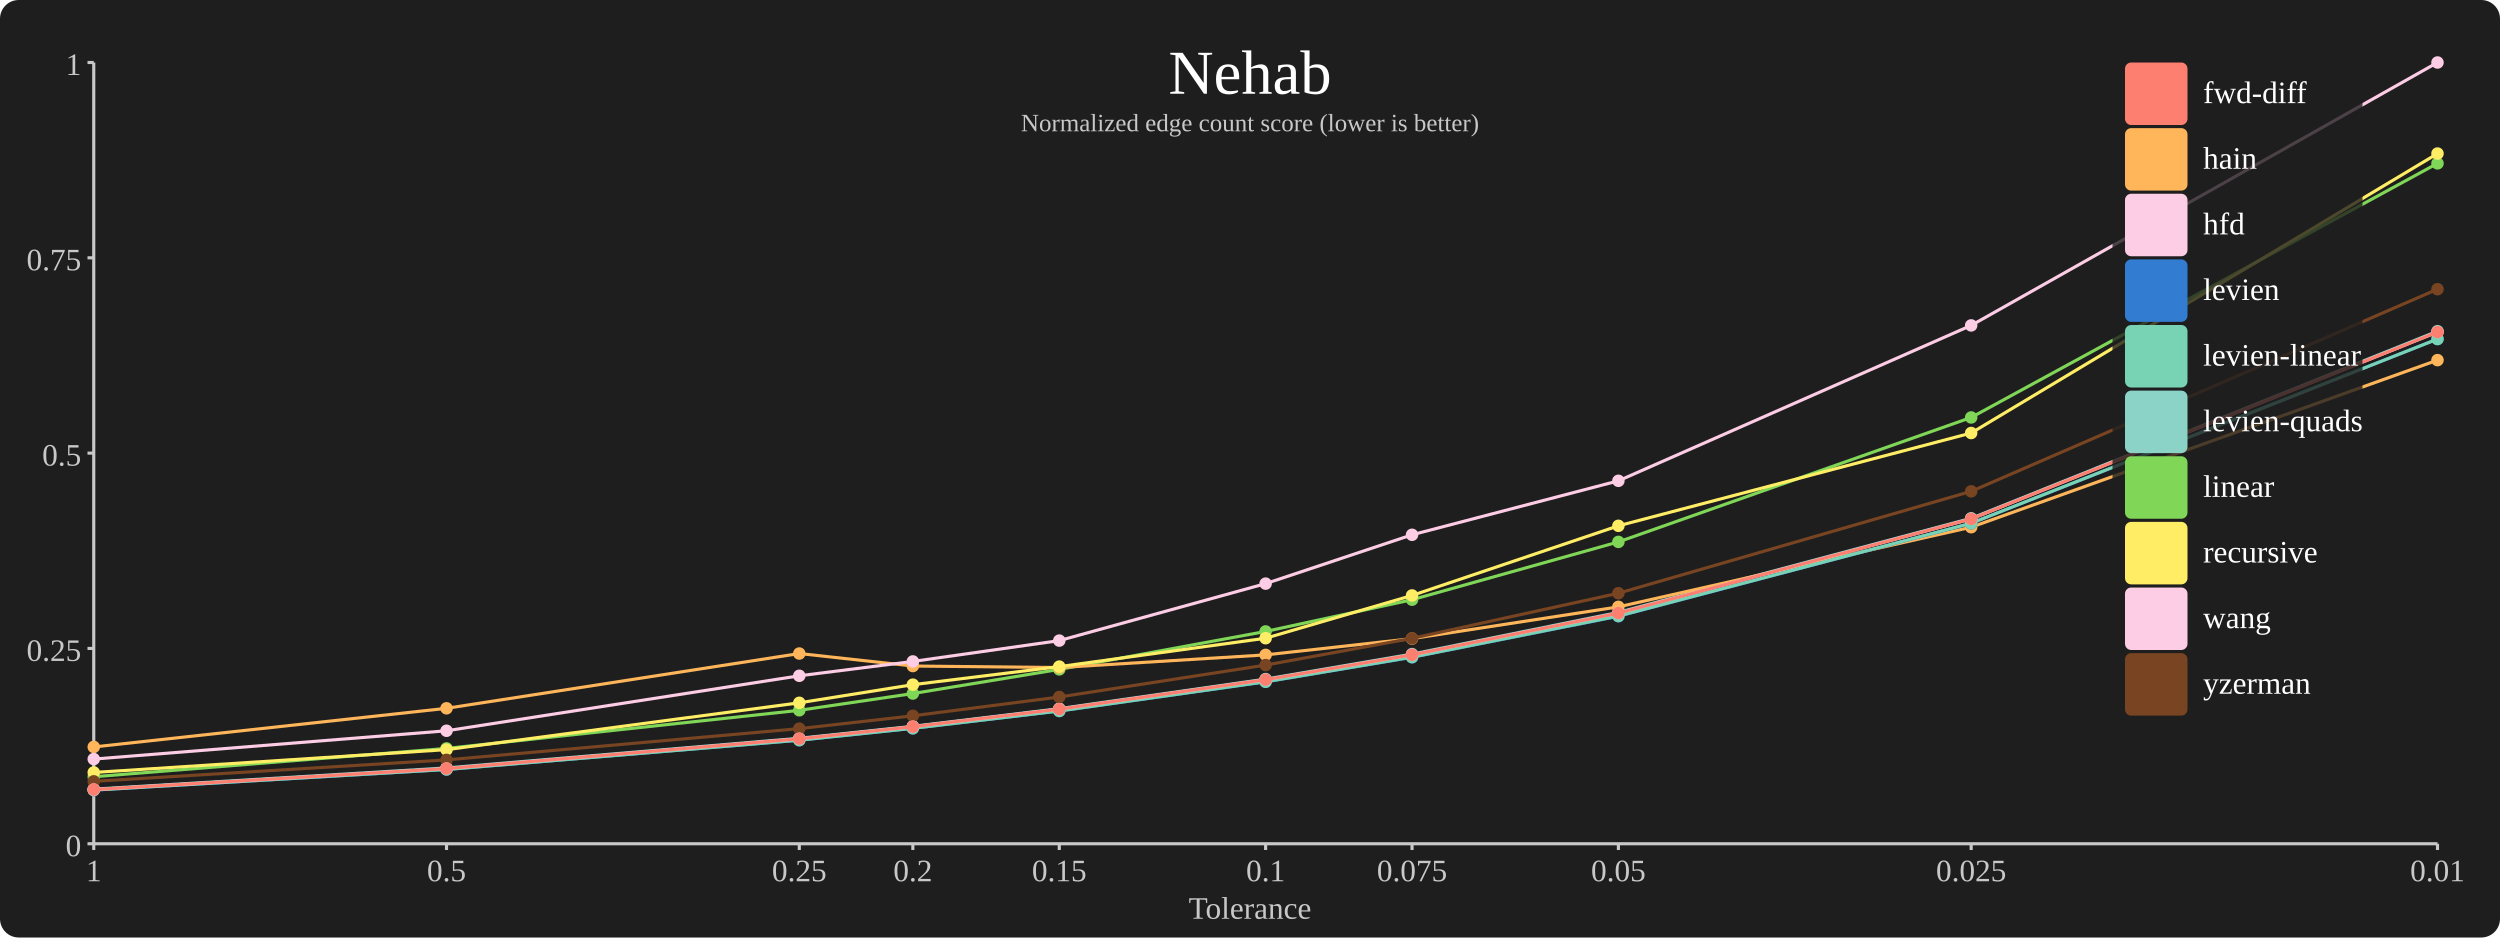
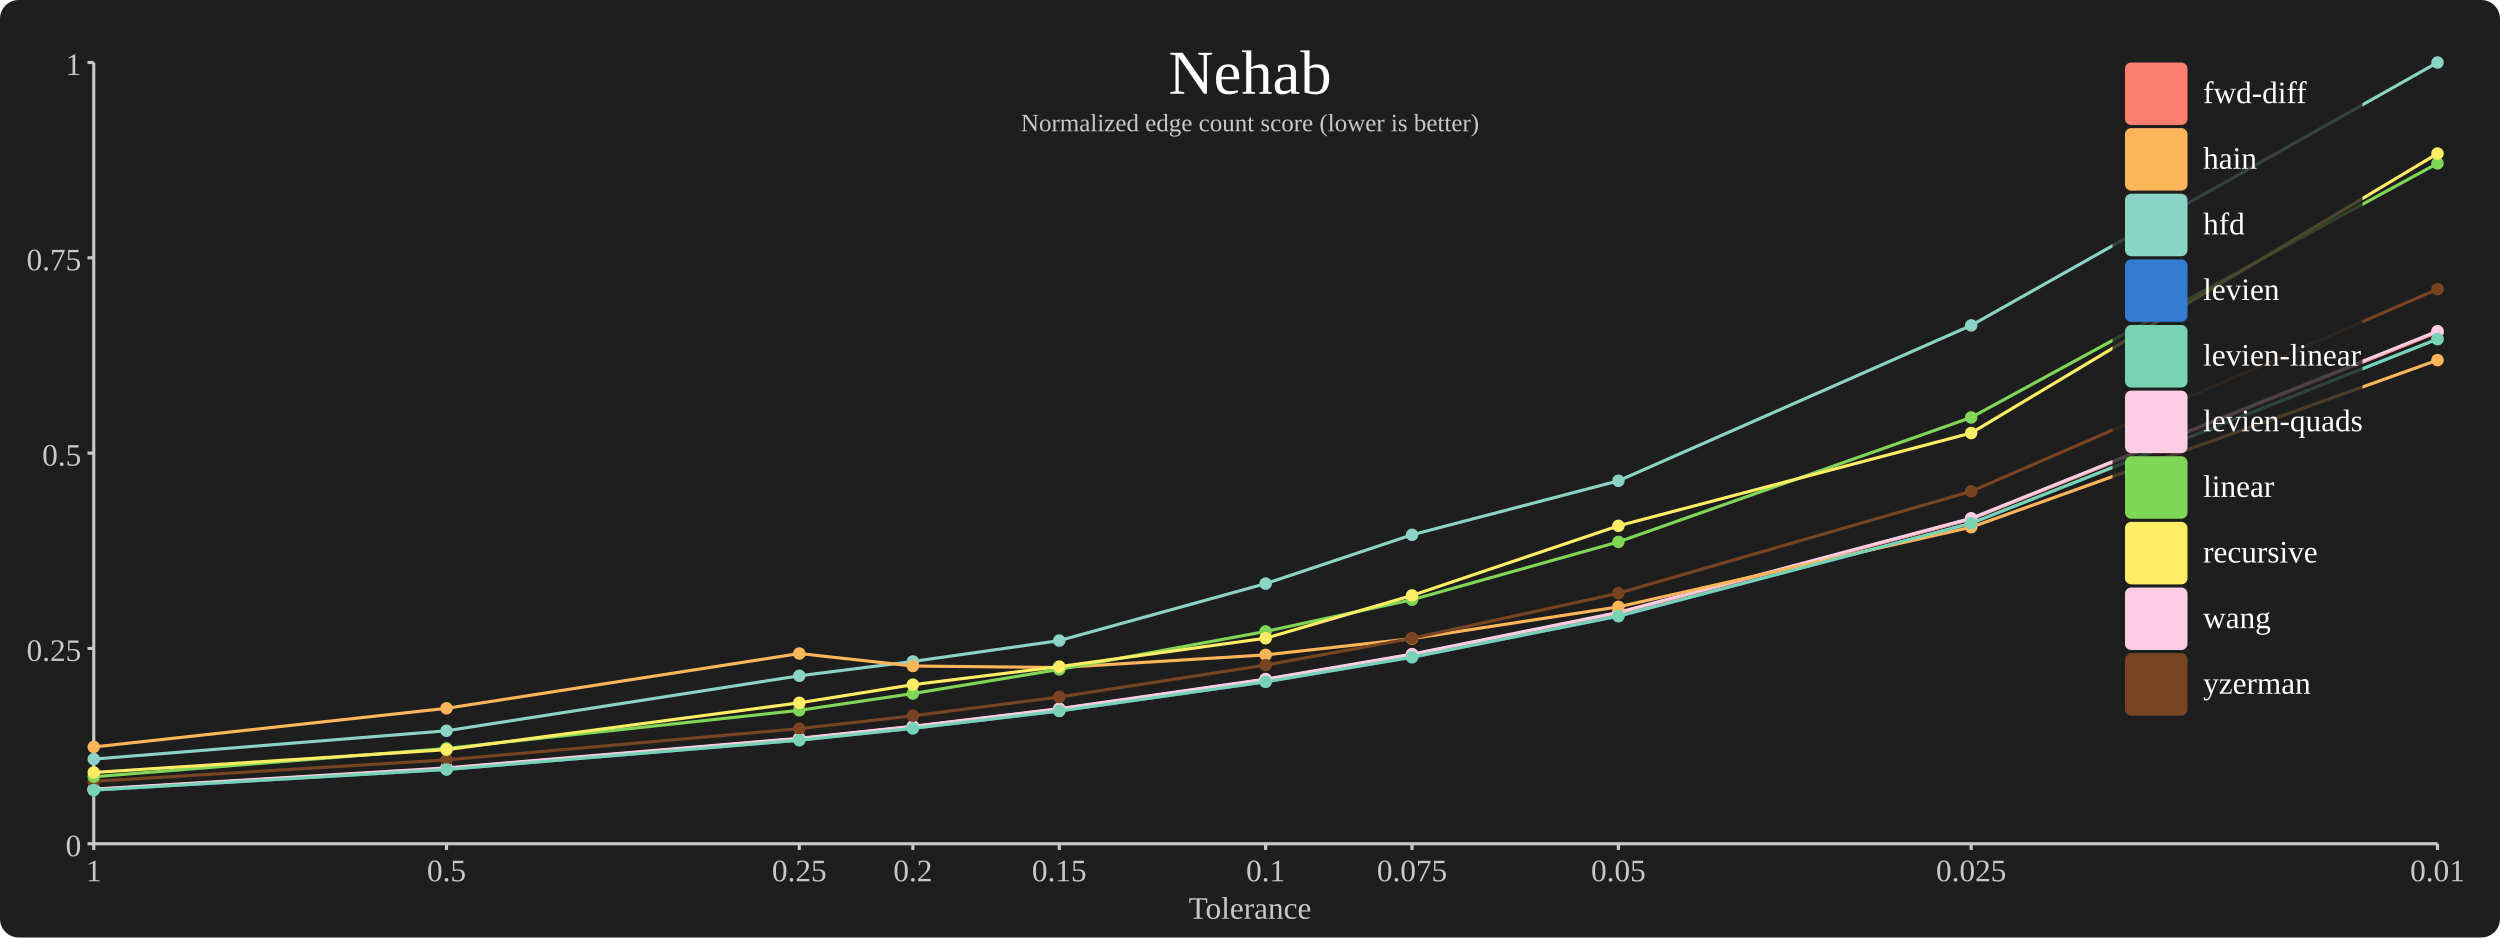
<svg xmlns="http://www.w3.org/2000/svg" viewBox="0 0 800 300">
  <rect x="0" y="0" width="800" height="300" ry="6" style="fill:rgb(30,30,30);stroke:none;fill-opacity:1;stroke-opacity:1;" />
  <path d="M 30 20 L 30 270" style="stroke:rgb(200,200,200);stroke-width:1" />
  <path d="M 30 270 L 780 270" style="stroke:rgb(200,200,200);stroke-width:1" />
  <path d="M 780 270 L 780 272" style="stroke:rgb(200,200,200);stroke-width:1" />
  <text x="780" y="282" style="font-size:10px;fill:rgb(200,200,200);text-anchor:middle;text-align:center;"> 0.01 </text>
  <path d="M 630.772 270 L 630.772 272" style="stroke:rgb(200,200,200);stroke-width:1" />
  <text x="630.772" y="282" style="font-size:10px;fill:rgb(200,200,200);text-anchor:middle;text-align:center;"> 0.025 </text>
  <path d="M 517.886 270 L 517.886 272" style="stroke:rgb(200,200,200);stroke-width:1" />
  <text x="517.886" y="282" style="font-size:10px;fill:rgb(200,200,200);text-anchor:middle;text-align:center;"> 0.05 </text>
  <path d="M 451.852 270 L 451.852 272" style="stroke:rgb(200,200,200);stroke-width:1" />
  <text x="451.852" y="282" style="font-size:10px;fill:rgb(200,200,200);text-anchor:middle;text-align:center;"> 0.075 </text>
  <path d="M 405 270 L 405 272" style="stroke:rgb(200,200,200);stroke-width:1" />
  <text x="405" y="282" style="font-size:10px;fill:rgb(200,200,200);text-anchor:middle;text-align:center;"> 0.1 </text>
  <path d="M 338.966 270 L 338.966 272" style="stroke:rgb(200,200,200);stroke-width:1" />
  <text x="338.966" y="282" style="font-size:10px;fill:rgb(200,200,200);text-anchor:middle;text-align:center;"> 0.15 </text>
  <path d="M 292.114 270 L 292.114 272" style="stroke:rgb(200,200,200);stroke-width:1" />
  <text x="292.114" y="282" style="font-size:10px;fill:rgb(200,200,200);text-anchor:middle;text-align:center;"> 0.2 </text>
  <path d="M 255.773 270 L 255.773 272" style="stroke:rgb(200,200,200);stroke-width:1" />
  <text x="255.773" y="282" style="font-size:10px;fill:rgb(200,200,200);text-anchor:middle;text-align:center;"> 0.25 </text>
  <path d="M 142.886 270 L 142.886 272" style="stroke:rgb(200,200,200);stroke-width:1" />
  <text x="142.886" y="282" style="font-size:10px;fill:rgb(200,200,200);text-anchor:middle;text-align:center;"> 0.5 </text>
  <path d="M 30 270 L 30 272" style="stroke:rgb(200,200,200);stroke-width:1" />
  <text x="30" y="282" style="font-size:10px;fill:rgb(200,200,200);text-anchor:middle;text-align:center;"> 1 </text>
  <path d="M 28 270 L 30 270" style="stroke:rgb(200,200,200);stroke-width:1" />
  <text x="26" y="274" style="font-size:10px;fill:rgb(200,200,200);text-anchor:end;text-align:right;"> 0 </text>
  <path d="M 28 207.5 L 30 207.5" style="stroke:rgb(200,200,200);stroke-width:1" />
  <text x="26" y="211.5" style="font-size:10px;fill:rgb(200,200,200);text-anchor:end;text-align:right;"> 0.25 </text>
  <path d="M 28 145 L 30 145" style="stroke:rgb(200,200,200);stroke-width:1" />
  <text x="26" y="149" style="font-size:10px;fill:rgb(200,200,200);text-anchor:end;text-align:right;"> 0.5 </text>
  <path d="M 28 82.5 L 30 82.5" style="stroke:rgb(200,200,200);stroke-width:1" />
  <text x="26" y="86.5" style="font-size:10px;fill:rgb(200,200,200);text-anchor:end;text-align:right;"> 0.75 </text>
  <path d="M 28 20 L 30 20" style="stroke:rgb(200,200,200);stroke-width:1" />
  <text x="26" y="24" style="font-size:10px;fill:rgb(200,200,200);text-anchor:end;text-align:right;"> 1 </text>
  <text x="400" y="294" style="font-size:10px;fill:rgb(200,200,200);text-anchor:middle;text-align:center;"> Tolerance </text>
-   <circle cx="780" cy="105.98" r="2" style="fill:rgb(139,211,199);stroke:none;fill-opacity:1;stroke-opacity:1;" />
-   <path d="M 780 105.98 L 630.772 165.857" style="stroke:rgb(139,211,199);stroke-width:1" />
-   <circle cx="630.772" cy="165.857" r="2" style="fill:rgb(139,211,199);stroke:none;fill-opacity:1;stroke-opacity:1;" />
-   <path d="M 630.772 165.857 L 517.886 195.957" style="stroke:rgb(139,211,199);stroke-width:1" />
-   <circle cx="517.886" cy="195.957" r="2" style="fill:rgb(139,211,199);stroke:none;fill-opacity:1;stroke-opacity:1;" />
-   <path d="M 517.886 195.957 L 451.852 209.305" style="stroke:rgb(139,211,199);stroke-width:1" />
-   <circle cx="451.852" cy="209.305" r="2" style="fill:rgb(139,211,199);stroke:none;fill-opacity:1;stroke-opacity:1;" />
-   <path d="M 451.852 209.305 L 405 217.305" style="stroke:rgb(139,211,199);stroke-width:1" />
-   <circle cx="405" cy="217.305" r="2" style="fill:rgb(139,211,199);stroke:none;fill-opacity:1;stroke-opacity:1;" />
-   <path d="M 405 217.305 L 338.966 226.762" style="stroke:rgb(139,211,199);stroke-width:1" />
-   <circle cx="338.966" cy="226.762" r="2" style="fill:rgb(139,211,199);stroke:none;fill-opacity:1;stroke-opacity:1;" />
-   <path d="M 338.966 226.762 L 292.114 232.407" style="stroke:rgb(139,211,199);stroke-width:1" />
-   <circle cx="292.114" cy="232.407" r="2" style="fill:rgb(139,211,199);stroke:none;fill-opacity:1;stroke-opacity:1;" />
-   <path d="M 292.114 232.407 L 255.773 236.238" style="stroke:rgb(139,211,199);stroke-width:1" />
-   <circle cx="255.773" cy="236.238" r="2" style="fill:rgb(139,211,199);stroke:none;fill-opacity:1;stroke-opacity:1;" />
-   <path d="M 255.773 236.238 L 142.886 245.725" style="stroke:rgb(139,211,199);stroke-width:1" />
-   <circle cx="142.886" cy="245.725" r="2" style="fill:rgb(139,211,199);stroke:none;fill-opacity:1;stroke-opacity:1;" />
-   <path d="M 142.886 245.725 L 30 252.515" style="stroke:rgb(139,211,199);stroke-width:1" />
-   <circle cx="30" cy="252.515" r="2" style="fill:rgb(139,211,199);stroke:none;fill-opacity:1;stroke-opacity:1;" />
-   <circle cx="780" cy="52.275" r="2" style="fill:rgb(128,214,87);stroke:none;fill-opacity:1;stroke-opacity:1;" />
-   <path d="M 780 52.275 L 630.772 133.588" style="stroke:rgb(128,214,87);stroke-width:1" />
-   <circle cx="630.772" cy="133.588" r="2" style="fill:rgb(128,214,87);stroke:none;fill-opacity:1;stroke-opacity:1;" />
-   <path d="M 630.772 133.588 L 517.886 173.407" style="stroke:rgb(128,214,87);stroke-width:1" />
-   <circle cx="517.886" cy="173.407" r="2" style="fill:rgb(128,214,87);stroke:none;fill-opacity:1;stroke-opacity:1;" />
-   <path d="M 517.886 173.407 L 451.852 191.907" style="stroke:rgb(128,214,87);stroke-width:1" />
-   <circle cx="451.852" cy="191.907" r="2" style="fill:rgb(128,214,87);stroke:none;fill-opacity:1;stroke-opacity:1;" />
-   <path d="M 451.852 191.907 L 405 202.062" style="stroke:rgb(128,214,87);stroke-width:1" />
-   <circle cx="405" cy="202.062" r="2" style="fill:rgb(128,214,87);stroke:none;fill-opacity:1;stroke-opacity:1;" />
-   <path d="M 405 202.062 L 338.966 214.202" style="stroke:rgb(128,214,87);stroke-width:1" />
-   <circle cx="338.966" cy="214.202" r="2" style="fill:rgb(128,214,87);stroke:none;fill-opacity:1;stroke-opacity:1;" />
-   <path d="M 338.966 214.202 L 292.114 221.93" style="stroke:rgb(128,214,87);stroke-width:1" />
-   <circle cx="292.114" cy="221.93" r="2" style="fill:rgb(128,214,87);stroke:none;fill-opacity:1;stroke-opacity:1;" />
-   <path d="M 292.114 221.93 L 255.773 227.295" style="stroke:rgb(128,214,87);stroke-width:1" />
-   <circle cx="255.773" cy="227.295" r="2" style="fill:rgb(128,214,87);stroke:none;fill-opacity:1;stroke-opacity:1;" />
-   <path d="M 255.773 227.295 L 142.886 239.488" style="stroke:rgb(128,214,87);stroke-width:1" />
-   <circle cx="142.886" cy="239.488" r="2" style="fill:rgb(128,214,87);stroke:none;fill-opacity:1;stroke-opacity:1;" />
-   <path d="M 142.886 239.488 L 30 248.553" style="stroke:rgb(128,214,87);stroke-width:1" />
-   <circle cx="30" cy="248.553" r="2" style="fill:rgb(128,214,87);stroke:none;fill-opacity:1;stroke-opacity:1;" />
-   <circle cx="780" cy="115.24" r="2" style="fill:rgb(255,181,90);stroke:none;fill-opacity:1;stroke-opacity:1;" />
-   <path d="M 780 115.24 L 630.772 168.7" style="stroke:rgb(255,181,90);stroke-width:1" />
-   <circle cx="630.772" cy="168.7" r="2" style="fill:rgb(255,181,90);stroke:none;fill-opacity:1;stroke-opacity:1;" />
-   <path d="M 630.772 168.7 L 517.886 194.192" style="stroke:rgb(255,181,90);stroke-width:1" />
-   <circle cx="517.886" cy="194.192" r="2" style="fill:rgb(255,181,90);stroke:none;fill-opacity:1;stroke-opacity:1;" />
-   <path d="M 517.886 194.192 L 451.852 204.353" style="stroke:rgb(255,181,90);stroke-width:1" />
-   <circle cx="451.852" cy="204.353" r="2" style="fill:rgb(255,181,90);stroke:none;fill-opacity:1;stroke-opacity:1;" />
-   <path d="M 451.852 204.353 L 405 209.558" style="stroke:rgb(255,181,90);stroke-width:1" />
-   <circle cx="405" cy="209.558" r="2" style="fill:rgb(255,181,90);stroke:none;fill-opacity:1;stroke-opacity:1;" />
-   <path d="M 405 209.558 L 338.966 213.618" style="stroke:rgb(255,181,90);stroke-width:1" />
-   <circle cx="338.966" cy="213.618" r="2" style="fill:rgb(255,181,90);stroke:none;fill-opacity:1;stroke-opacity:1;" />
-   <path d="M 338.966 213.618 L 292.114 213.13" style="stroke:rgb(255,181,90);stroke-width:1" />
-   <circle cx="292.114" cy="213.13" r="2" style="fill:rgb(255,181,90);stroke:none;fill-opacity:1;stroke-opacity:1;" />
-   <path d="M 292.114 213.13 L 255.773 209.13" style="stroke:rgb(255,181,90);stroke-width:1" />
-   <circle cx="255.773" cy="209.13" r="2" style="fill:rgb(255,181,90);stroke:none;fill-opacity:1;stroke-opacity:1;" />
-   <path d="M 255.773 209.13 L 142.886 226.657" style="stroke:rgb(255,181,90);stroke-width:1" />
-   <circle cx="142.886" cy="226.657" r="2" style="fill:rgb(255,181,90);stroke:none;fill-opacity:1;stroke-opacity:1;" />
-   <path d="M 142.886 226.657 L 30 239.02" style="stroke:rgb(255,181,90);stroke-width:1" />
-   <circle cx="30" cy="239.02" r="2" style="fill:rgb(255,181,90);stroke:none;fill-opacity:1;stroke-opacity:1;" />
-   <circle cx="780" cy="20" r="2" style="fill:rgb(253,204,229);stroke:none;fill-opacity:1;stroke-opacity:1;" />
-   <path d="M 780 20 L 630.772 104.133" style="stroke:rgb(253,204,229);stroke-width:1" />
-   <circle cx="630.772" cy="104.133" r="2" style="fill:rgb(253,204,229);stroke:none;fill-opacity:1;stroke-opacity:1;" />
-   <path d="M 630.772 104.133 L 517.886 153.863" style="stroke:rgb(253,204,229);stroke-width:1" />
-   <circle cx="517.886" cy="153.863" r="2" style="fill:rgb(253,204,229);stroke:none;fill-opacity:1;stroke-opacity:1;" />
-   <path d="M 517.886 153.863 L 451.852 171.135" style="stroke:rgb(253,204,229);stroke-width:1" />
-   <circle cx="451.852" cy="171.135" r="2" style="fill:rgb(253,204,229);stroke:none;fill-opacity:1;stroke-opacity:1;" />
-   <path d="M 451.852 171.135 L 405 186.76" style="stroke:rgb(253,204,229);stroke-width:1" />
-   <circle cx="405" cy="186.76" r="2" style="fill:rgb(253,204,229);stroke:none;fill-opacity:1;stroke-opacity:1;" />
-   <path d="M 405 186.76 L 338.966 204.993" style="stroke:rgb(253,204,229);stroke-width:1" />
-   <circle cx="338.966" cy="204.993" r="2" style="fill:rgb(253,204,229);stroke:none;fill-opacity:1;stroke-opacity:1;" />
-   <path d="M 338.966 204.993 L 292.114 211.662" style="stroke:rgb(253,204,229);stroke-width:1" />
-   <circle cx="292.114" cy="211.662" r="2" style="fill:rgb(253,204,229);stroke:none;fill-opacity:1;stroke-opacity:1;" />
-   <path d="M 292.114 211.662 L 255.773 216.25" style="stroke:rgb(253,204,229);stroke-width:1" />
-   <circle cx="255.773" cy="216.25" r="2" style="fill:rgb(253,204,229);stroke:none;fill-opacity:1;stroke-opacity:1;" />
-   <path d="M 255.773 216.25 L 142.886 233.847" style="stroke:rgb(253,204,229);stroke-width:1" />
-   <circle cx="142.886" cy="233.847" r="2" style="fill:rgb(253,204,229);stroke:none;fill-opacity:1;stroke-opacity:1;" />
-   <path d="M 142.886 233.847 L 30 242.9" style="stroke:rgb(253,204,229);stroke-width:1" />
-   <circle cx="30" cy="242.9" r="2" style="fill:rgb(253,204,229);stroke:none;fill-opacity:1;stroke-opacity:1;" />
-   <circle cx="780" cy="108.475" r="2" style="fill:rgb(50,125,209);stroke:none;fill-opacity:1;stroke-opacity:1;" />
-   <path d="M 780 108.475 L 630.772 167.465" style="stroke:rgb(50,125,209);stroke-width:1" />
-   <circle cx="630.772" cy="167.465" r="2" style="fill:rgb(50,125,209);stroke:none;fill-opacity:1;stroke-opacity:1;" />
-   <path d="M 630.772 167.465 L 517.886 197.2" style="stroke:rgb(50,125,209);stroke-width:1" />
-   <circle cx="517.886" cy="197.2" r="2" style="fill:rgb(50,125,209);stroke:none;fill-opacity:1;stroke-opacity:1;" />
-   <path d="M 517.886 197.2 L 451.852 210.335" style="stroke:rgb(50,125,209);stroke-width:1" />
-   <circle cx="451.852" cy="210.335" r="2" style="fill:rgb(50,125,209);stroke:none;fill-opacity:1;stroke-opacity:1;" />
-   <path d="M 451.852 210.335 L 405 218.183" style="stroke:rgb(50,125,209);stroke-width:1" />
-   <circle cx="405" cy="218.183" r="2" style="fill:rgb(50,125,209);stroke:none;fill-opacity:1;stroke-opacity:1;" />
-   <path d="M 405 218.183 L 338.966 227.52" style="stroke:rgb(50,125,209);stroke-width:1" />
-   <circle cx="338.966" cy="227.52" r="2" style="fill:rgb(50,125,209);stroke:none;fill-opacity:1;stroke-opacity:1;" />
-   <path d="M 338.966 227.52 L 292.114 233.062" style="stroke:rgb(50,125,209);stroke-width:1" />
-   <circle cx="292.114" cy="233.062" r="2" style="fill:rgb(50,125,209);stroke:none;fill-opacity:1;stroke-opacity:1;" />
-   <path d="M 292.114 233.062 L 255.773 236.85" style="stroke:rgb(50,125,209);stroke-width:1" />
-   <circle cx="255.773" cy="236.85" r="2" style="fill:rgb(50,125,209);stroke:none;fill-opacity:1;stroke-opacity:1;" />
-   <path d="M 255.773 236.85 L 142.886 246.225" style="stroke:rgb(50,125,209);stroke-width:1" />
-   <circle cx="142.886" cy="246.225" r="2" style="fill:rgb(50,125,209);stroke:none;fill-opacity:1;stroke-opacity:1;" />
-   <path d="M 142.886 246.225 L 30 252.838" style="stroke:rgb(50,125,209);stroke-width:1" />
-   <circle cx="30" cy="252.838" r="2" style="fill:rgb(50,125,209);stroke:none;fill-opacity:1;stroke-opacity:1;" />
-   <circle cx="780" cy="108.492" r="2" style="fill:rgb(119,211,179);stroke:none;fill-opacity:1;stroke-opacity:1;" />
-   <path d="M 780 108.492 L 630.772 167.427" style="stroke:rgb(119,211,179);stroke-width:1" />
-   <circle cx="630.772" cy="167.427" r="2" style="fill:rgb(119,211,179);stroke:none;fill-opacity:1;stroke-opacity:1;" />
-   <path d="M 630.772 167.427 L 517.886 197.13" style="stroke:rgb(119,211,179);stroke-width:1" />
-   <circle cx="517.886" cy="197.13" r="2" style="fill:rgb(119,211,179);stroke:none;fill-opacity:1;stroke-opacity:1;" />
-   <path d="M 517.886 197.13 L 451.852 210.287" style="stroke:rgb(119,211,179);stroke-width:1" />
-   <circle cx="451.852" cy="210.287" r="2" style="fill:rgb(119,211,179);stroke:none;fill-opacity:1;stroke-opacity:1;" />
-   <path d="M 451.852 210.287 L 405 218.162" style="stroke:rgb(119,211,179);stroke-width:1" />
-   <circle cx="405" cy="218.162" r="2" style="fill:rgb(119,211,179);stroke:none;fill-opacity:1;stroke-opacity:1;" />
-   <path d="M 405 218.162 L 338.966 227.512" style="stroke:rgb(119,211,179);stroke-width:1" />
-   <circle cx="338.966" cy="227.512" r="2" style="fill:rgb(119,211,179);stroke:none;fill-opacity:1;stroke-opacity:1;" />
-   <path d="M 338.966 227.512 L 292.114 233.058" style="stroke:rgb(119,211,179);stroke-width:1" />
-   <circle cx="292.114" cy="233.058" r="2" style="fill:rgb(119,211,179);stroke:none;fill-opacity:1;stroke-opacity:1;" />
-   <path d="M 292.114 233.058 L 255.773 236.857" style="stroke:rgb(119,211,179);stroke-width:1" />
-   <circle cx="255.773" cy="236.857" r="2" style="fill:rgb(119,211,179);stroke:none;fill-opacity:1;stroke-opacity:1;" />
-   <path d="M 255.773 236.857 L 142.886 246.232" style="stroke:rgb(119,211,179);stroke-width:1" />
-   <circle cx="142.886" cy="246.232" r="2" style="fill:rgb(119,211,179);stroke:none;fill-opacity:1;stroke-opacity:1;" />
-   <path d="M 142.886 246.232 L 30 252.815" style="stroke:rgb(119,211,179);stroke-width:1" />
-   <circle cx="30" cy="252.815" r="2" style="fill:rgb(119,211,179);stroke:none;fill-opacity:1;stroke-opacity:1;" />
-   <circle cx="780" cy="49.137" r="2" style="fill:rgb(255,238,101);stroke:none;fill-opacity:1;stroke-opacity:1;" />
-   <path d="M 780 49.137 L 630.772 138.567" style="stroke:rgb(255,238,101);stroke-width:1" />
-   <circle cx="630.772" cy="138.567" r="2" style="fill:rgb(255,238,101);stroke:none;fill-opacity:1;stroke-opacity:1;" />
-   <path d="M 630.772 138.567 L 517.886 168.26" style="stroke:rgb(255,238,101);stroke-width:1" />
-   <circle cx="517.886" cy="168.26" r="2" style="fill:rgb(255,238,101);stroke:none;fill-opacity:1;stroke-opacity:1;" />
-   <path d="M 517.886 168.26 L 451.852 190.543" style="stroke:rgb(255,238,101);stroke-width:1" />
-   <circle cx="451.852" cy="190.543" r="2" style="fill:rgb(255,238,101);stroke:none;fill-opacity:1;stroke-opacity:1;" />
-   <path d="M 451.852 190.543 L 405 204.228" style="stroke:rgb(255,238,101);stroke-width:1" />
-   <circle cx="405" cy="204.228" r="2" style="fill:rgb(255,238,101);stroke:none;fill-opacity:1;stroke-opacity:1;" />
-   <path d="M 405 204.228 L 338.966 213.312" style="stroke:rgb(255,238,101);stroke-width:1" />
-   <circle cx="338.966" cy="213.312" r="2" style="fill:rgb(255,238,101);stroke:none;fill-opacity:1;stroke-opacity:1;" />
-   <path d="M 338.966 213.312 L 292.114 219.093" style="stroke:rgb(255,238,101);stroke-width:1" />
-   <circle cx="292.114" cy="219.093" r="2" style="fill:rgb(255,238,101);stroke:none;fill-opacity:1;stroke-opacity:1;" />
-   <path d="M 292.114 219.093 L 255.773 224.897" style="stroke:rgb(255,238,101);stroke-width:1" />
-   <circle cx="255.773" cy="224.897" r="2" style="fill:rgb(255,238,101);stroke:none;fill-opacity:1;stroke-opacity:1;" />
-   <path d="M 255.773 224.897 L 142.886 239.882" style="stroke:rgb(255,238,101);stroke-width:1" />
-   <circle cx="142.886" cy="239.882" r="2" style="fill:rgb(255,238,101);stroke:none;fill-opacity:1;stroke-opacity:1;" />
-   <path d="M 142.886 239.882 L 30 247.188" style="stroke:rgb(255,238,101);stroke-width:1" />
-   <circle cx="30" cy="247.188" r="2" style="fill:rgb(255,238,101);stroke:none;fill-opacity:1;stroke-opacity:1;" />
-   <circle cx="780" cy="92.545" r="2" style="fill:rgb(120,68,33);stroke:none;fill-opacity:1;stroke-opacity:1;" />
-   <path d="M 780 92.545 L 630.772 157.228" style="stroke:rgb(120,68,33);stroke-width:1" />
-   <circle cx="630.772" cy="157.228" r="2" style="fill:rgb(120,68,33);stroke:none;fill-opacity:1;stroke-opacity:1;" />
-   <path d="M 630.772 157.228 L 517.886 189.827" style="stroke:rgb(120,68,33);stroke-width:1" />
-   <circle cx="517.886" cy="189.827" r="2" style="fill:rgb(120,68,33);stroke:none;fill-opacity:1;stroke-opacity:1;" />
-   <path d="M 517.886 189.827 L 451.852 204.262" style="stroke:rgb(120,68,33);stroke-width:1" />
-   <circle cx="451.852" cy="204.262" r="2" style="fill:rgb(120,68,33);stroke:none;fill-opacity:1;stroke-opacity:1;" />
-   <path d="M 451.852 204.262 L 405 212.82" style="stroke:rgb(120,68,33);stroke-width:1" />
-   <circle cx="405" cy="212.82" r="2" style="fill:rgb(120,68,33);stroke:none;fill-opacity:1;stroke-opacity:1;" />
-   <path d="M 405 212.82 L 338.966 223.032" style="stroke:rgb(120,68,33);stroke-width:1" />
-   <circle cx="338.966" cy="223.032" r="2" style="fill:rgb(120,68,33);stroke:none;fill-opacity:1;stroke-opacity:1;" />
-   <path d="M 338.966 223.032 L 292.114 229.053" style="stroke:rgb(120,68,33);stroke-width:1" />
-   <circle cx="292.114" cy="229.053" r="2" style="fill:rgb(120,68,33);stroke:none;fill-opacity:1;stroke-opacity:1;" />
-   <path d="M 292.114 229.053 L 255.773 233.162" style="stroke:rgb(120,68,33);stroke-width:1" />
-   <circle cx="255.773" cy="233.162" r="2" style="fill:rgb(120,68,33);stroke:none;fill-opacity:1;stroke-opacity:1;" />
-   <path d="M 255.773 233.162 L 142.886 243.16" style="stroke:rgb(120,68,33);stroke-width:1" />
-   <circle cx="142.886" cy="243.16" r="2" style="fill:rgb(120,68,33);stroke:none;fill-opacity:1;stroke-opacity:1;" />
-   <path d="M 142.886 243.16 L 30 250.028" style="stroke:rgb(120,68,33);stroke-width:1" />
-   <circle cx="30" cy="250.028" r="2" style="fill:rgb(120,68,33);stroke:none;fill-opacity:1;stroke-opacity:1;" />
  <circle cx="780" cy="106.25" r="2" style="fill:rgb(253,204,229);stroke:none;fill-opacity:1;stroke-opacity:1;" />
  <path d="M 780 106.25 L 630.772 166.04" style="stroke:rgb(253,204,229);stroke-width:1" />
  <circle cx="630.772" cy="166.04" r="2" style="fill:rgb(253,204,229);stroke:none;fill-opacity:1;stroke-opacity:1;" />
  <path d="M 630.772 166.04 L 517.886 196.185" style="stroke:rgb(253,204,229);stroke-width:1" />
  <circle cx="517.886" cy="196.185" r="2" style="fill:rgb(253,204,229);stroke:none;fill-opacity:1;stroke-opacity:1;" />
  <path d="M 517.886 196.185 L 451.852 209.535" style="stroke:rgb(253,204,229);stroke-width:1" />
  <circle cx="451.852" cy="209.535" r="2" style="fill:rgb(253,204,229);stroke:none;fill-opacity:1;stroke-opacity:1;" />
  <path d="M 451.852 209.535 L 405 217.495" style="stroke:rgb(253,204,229);stroke-width:1" />
  <circle cx="405" cy="217.495" r="2" style="fill:rgb(253,204,229);stroke:none;fill-opacity:1;stroke-opacity:1;" />
  <path d="M 405 217.495 L 338.966 226.923" style="stroke:rgb(253,204,229);stroke-width:1" />
  <circle cx="338.966" cy="226.923" r="2" style="fill:rgb(253,204,229);stroke:none;fill-opacity:1;stroke-opacity:1;" />
  <path d="M 338.966 226.923 L 292.114 232.548" style="stroke:rgb(253,204,229);stroke-width:1" />
  <circle cx="292.114" cy="232.548" r="2" style="fill:rgb(253,204,229);stroke:none;fill-opacity:1;stroke-opacity:1;" />
  <path d="M 292.114 232.548 L 255.773 236.41" style="stroke:rgb(253,204,229);stroke-width:1" />
  <circle cx="255.773" cy="236.41" r="2" style="fill:rgb(253,204,229);stroke:none;fill-opacity:1;stroke-opacity:1;" />
  <path d="M 255.773 236.41 L 142.886 245.942" style="stroke:rgb(253,204,229);stroke-width:1" />
  <circle cx="142.886" cy="245.942" r="2" style="fill:rgb(253,204,229);stroke:none;fill-opacity:1;stroke-opacity:1;" />
  <path d="M 142.886 245.942 L 30 252.66" style="stroke:rgb(253,204,229);stroke-width:1" />
  <circle cx="30" cy="252.66" r="2" style="fill:rgb(253,204,229);stroke:none;fill-opacity:1;stroke-opacity:1;" />
  <circle cx="780" cy="106.25" r="2" style="fill:rgb(253,127,111);stroke:none;fill-opacity:1;stroke-opacity:1;" />
  <path d="M 780 106.25 L 630.772 166.04" style="stroke:rgb(253,127,111);stroke-width:1" />
  <circle cx="630.772" cy="166.04" r="2" style="fill:rgb(253,127,111);stroke:none;fill-opacity:1;stroke-opacity:1;" />
  <path d="M 630.772 166.04 L 517.886 196.185" style="stroke:rgb(253,127,111);stroke-width:1" />
  <circle cx="517.886" cy="196.185" r="2" style="fill:rgb(253,127,111);stroke:none;fill-opacity:1;stroke-opacity:1;" />
  <path d="M 517.886 196.185 L 451.852 209.535" style="stroke:rgb(253,127,111);stroke-width:1" />
  <circle cx="451.852" cy="209.535" r="2" style="fill:rgb(253,127,111);stroke:none;fill-opacity:1;stroke-opacity:1;" />
  <path d="M 451.852 209.535 L 405 217.495" style="stroke:rgb(253,127,111);stroke-width:1" />
  <circle cx="405" cy="217.495" r="2" style="fill:rgb(253,127,111);stroke:none;fill-opacity:1;stroke-opacity:1;" />
  <path d="M 405 217.495 L 338.966 226.923" style="stroke:rgb(253,127,111);stroke-width:1" />
  <circle cx="338.966" cy="226.923" r="2" style="fill:rgb(253,127,111);stroke:none;fill-opacity:1;stroke-opacity:1;" />
  <path d="M 338.966 226.923 L 292.114 232.548" style="stroke:rgb(253,127,111);stroke-width:1" />
  <circle cx="292.114" cy="232.548" r="2" style="fill:rgb(253,127,111);stroke:none;fill-opacity:1;stroke-opacity:1;" />
  <path d="M 292.114 232.548 L 255.773 236.41" style="stroke:rgb(253,127,111);stroke-width:1" />
  <circle cx="255.773" cy="236.41" r="2" style="fill:rgb(253,127,111);stroke:none;fill-opacity:1;stroke-opacity:1;" />
  <path d="M 255.773 236.41 L 142.886 245.942" style="stroke:rgb(253,127,111);stroke-width:1" />
  <circle cx="142.886" cy="245.942" r="2" style="fill:rgb(253,127,111);stroke:none;fill-opacity:1;stroke-opacity:1;" />
  <path d="M 142.886 245.942 L 30 252.66" style="stroke:rgb(253,127,111);stroke-width:1" />
  <circle cx="30" cy="252.66" r="2" style="fill:rgb(253,127,111);stroke:none;fill-opacity:1;stroke-opacity:1;" />
+   <circle cx="780" cy="20" r="2" style="fill:rgb(139,211,199);stroke:none;fill-opacity:1;stroke-opacity:1;" />
+   <path d="M 780 20 L 630.772 104.133" style="stroke:rgb(139,211,199);stroke-width:1" />
+   <circle cx="630.772" cy="104.133" r="2" style="fill:rgb(139,211,199);stroke:none;fill-opacity:1;stroke-opacity:1;" />
+   <path d="M 630.772 104.133 L 517.886 153.863" style="stroke:rgb(139,211,199);stroke-width:1" />
+   <circle cx="517.886" cy="153.863" r="2" style="fill:rgb(139,211,199);stroke:none;fill-opacity:1;stroke-opacity:1;" />
+   <path d="M 517.886 153.863 L 451.852 171.135" style="stroke:rgb(139,211,199);stroke-width:1" />
+   <circle cx="451.852" cy="171.135" r="2" style="fill:rgb(139,211,199);stroke:none;fill-opacity:1;stroke-opacity:1;" />
+   <path d="M 451.852 171.135 L 405 186.76" style="stroke:rgb(139,211,199);stroke-width:1" />
+   <circle cx="405" cy="186.76" r="2" style="fill:rgb(139,211,199);stroke:none;fill-opacity:1;stroke-opacity:1;" />
+   <path d="M 405 186.76 L 338.966 204.993" style="stroke:rgb(139,211,199);stroke-width:1" />
+   <circle cx="338.966" cy="204.993" r="2" style="fill:rgb(139,211,199);stroke:none;fill-opacity:1;stroke-opacity:1;" />
+   <path d="M 338.966 204.993 L 292.114 211.662" style="stroke:rgb(139,211,199);stroke-width:1" />
+   <circle cx="292.114" cy="211.662" r="2" style="fill:rgb(139,211,199);stroke:none;fill-opacity:1;stroke-opacity:1;" />
+   <path d="M 292.114 211.662 L 255.773 216.25" style="stroke:rgb(139,211,199);stroke-width:1" />
+   <circle cx="255.773" cy="216.25" r="2" style="fill:rgb(139,211,199);stroke:none;fill-opacity:1;stroke-opacity:1;" />
+   <path d="M 255.773 216.25 L 142.886 233.847" style="stroke:rgb(139,211,199);stroke-width:1" />
+   <circle cx="142.886" cy="233.847" r="2" style="fill:rgb(139,211,199);stroke:none;fill-opacity:1;stroke-opacity:1;" />
+   <path d="M 142.886 233.847 L 30 242.9" style="stroke:rgb(139,211,199);stroke-width:1" />
+   <circle cx="30" cy="242.9" r="2" style="fill:rgb(139,211,199);stroke:none;fill-opacity:1;stroke-opacity:1;" />
+   <circle cx="780" cy="108.487" r="2" style="fill:rgb(50,125,209);stroke:none;fill-opacity:1;stroke-opacity:1;" />
+   <path d="M 780 108.487 L 630.772 167.47" style="stroke:rgb(50,125,209);stroke-width:1" />
+   <circle cx="630.772" cy="167.47" r="2" style="fill:rgb(50,125,209);stroke:none;fill-opacity:1;stroke-opacity:1;" />
+   <path d="M 630.772 167.47 L 517.886 197.207" style="stroke:rgb(50,125,209);stroke-width:1" />
+   <circle cx="517.886" cy="197.207" r="2" style="fill:rgb(50,125,209);stroke:none;fill-opacity:1;stroke-opacity:1;" />
+   <path d="M 517.886 197.207 L 451.852 210.338" style="stroke:rgb(50,125,209);stroke-width:1" />
+   <circle cx="451.852" cy="210.338" r="2" style="fill:rgb(50,125,209);stroke:none;fill-opacity:1;stroke-opacity:1;" />
+   <path d="M 451.852 210.338 L 405 218.19" style="stroke:rgb(50,125,209);stroke-width:1" />
+   <circle cx="405" cy="218.19" r="2" style="fill:rgb(50,125,209);stroke:none;fill-opacity:1;stroke-opacity:1;" />
+   <path d="M 405 218.19 L 338.966 227.522" style="stroke:rgb(50,125,209);stroke-width:1" />
+   <circle cx="338.966" cy="227.522" r="2" style="fill:rgb(50,125,209);stroke:none;fill-opacity:1;stroke-opacity:1;" />
+   <path d="M 338.966 227.522 L 292.114 233.062" style="stroke:rgb(50,125,209);stroke-width:1" />
+   <circle cx="292.114" cy="233.062" r="2" style="fill:rgb(50,125,209);stroke:none;fill-opacity:1;stroke-opacity:1;" />
+   <path d="M 292.114 233.062 L 255.773 236.85" style="stroke:rgb(50,125,209);stroke-width:1" />
+   <circle cx="255.773" cy="236.85" r="2" style="fill:rgb(50,125,209);stroke:none;fill-opacity:1;stroke-opacity:1;" />
+   <path d="M 255.773 236.85 L 142.886 246.225" style="stroke:rgb(50,125,209);stroke-width:1" />
+   <circle cx="142.886" cy="246.225" r="2" style="fill:rgb(50,125,209);stroke:none;fill-opacity:1;stroke-opacity:1;" />
+   <path d="M 142.886 246.225 L 30 252.838" style="stroke:rgb(50,125,209);stroke-width:1" />
+   <circle cx="30" cy="252.838" r="2" style="fill:rgb(50,125,209);stroke:none;fill-opacity:1;stroke-opacity:1;" />
+   <circle cx="780" cy="105.98" r="2" style="fill:rgb(253,204,229);stroke:none;fill-opacity:1;stroke-opacity:1;" />
+   <path d="M 780 105.98 L 630.772 165.857" style="stroke:rgb(253,204,229);stroke-width:1" />
+   <circle cx="630.772" cy="165.857" r="2" style="fill:rgb(253,204,229);stroke:none;fill-opacity:1;stroke-opacity:1;" />
+   <path d="M 630.772 165.857 L 517.886 195.957" style="stroke:rgb(253,204,229);stroke-width:1" />
+   <circle cx="517.886" cy="195.957" r="2" style="fill:rgb(253,204,229);stroke:none;fill-opacity:1;stroke-opacity:1;" />
+   <path d="M 517.886 195.957 L 451.852 209.305" style="stroke:rgb(253,204,229);stroke-width:1" />
+   <circle cx="451.852" cy="209.305" r="2" style="fill:rgb(253,204,229);stroke:none;fill-opacity:1;stroke-opacity:1;" />
+   <path d="M 451.852 209.305 L 405 217.305" style="stroke:rgb(253,204,229);stroke-width:1" />
+   <circle cx="405" cy="217.305" r="2" style="fill:rgb(253,204,229);stroke:none;fill-opacity:1;stroke-opacity:1;" />
+   <path d="M 405 217.305 L 338.966 226.762" style="stroke:rgb(253,204,229);stroke-width:1" />
+   <circle cx="338.966" cy="226.762" r="2" style="fill:rgb(253,204,229);stroke:none;fill-opacity:1;stroke-opacity:1;" />
+   <path d="M 338.966 226.762 L 292.114 232.407" style="stroke:rgb(253,204,229);stroke-width:1" />
+   <circle cx="292.114" cy="232.407" r="2" style="fill:rgb(253,204,229);stroke:none;fill-opacity:1;stroke-opacity:1;" />
+   <path d="M 292.114 232.407 L 255.773 236.238" style="stroke:rgb(253,204,229);stroke-width:1" />
+   <circle cx="255.773" cy="236.238" r="2" style="fill:rgb(253,204,229);stroke:none;fill-opacity:1;stroke-opacity:1;" />
+   <path d="M 255.773 236.238 L 142.886 245.725" style="stroke:rgb(253,204,229);stroke-width:1" />
+   <circle cx="142.886" cy="245.725" r="2" style="fill:rgb(253,204,229);stroke:none;fill-opacity:1;stroke-opacity:1;" />
+   <path d="M 142.886 245.725 L 30 252.515" style="stroke:rgb(253,204,229);stroke-width:1" />
+   <circle cx="30" cy="252.515" r="2" style="fill:rgb(253,204,229);stroke:none;fill-opacity:1;stroke-opacity:1;" />
+   <circle cx="780" cy="115.24" r="2" style="fill:rgb(255,181,90);stroke:none;fill-opacity:1;stroke-opacity:1;" />
+   <path d="M 780 115.24 L 630.772 168.7" style="stroke:rgb(255,181,90);stroke-width:1" />
+   <circle cx="630.772" cy="168.7" r="2" style="fill:rgb(255,181,90);stroke:none;fill-opacity:1;stroke-opacity:1;" />
+   <path d="M 630.772 168.7 L 517.886 194.192" style="stroke:rgb(255,181,90);stroke-width:1" />
+   <circle cx="517.886" cy="194.192" r="2" style="fill:rgb(255,181,90);stroke:none;fill-opacity:1;stroke-opacity:1;" />
+   <path d="M 517.886 194.192 L 451.852 204.353" style="stroke:rgb(255,181,90);stroke-width:1" />
+   <circle cx="451.852" cy="204.353" r="2" style="fill:rgb(255,181,90);stroke:none;fill-opacity:1;stroke-opacity:1;" />
+   <path d="M 451.852 204.353 L 405 209.558" style="stroke:rgb(255,181,90);stroke-width:1" />
+   <circle cx="405" cy="209.558" r="2" style="fill:rgb(255,181,90);stroke:none;fill-opacity:1;stroke-opacity:1;" />
+   <path d="M 405 209.558 L 338.966 213.618" style="stroke:rgb(255,181,90);stroke-width:1" />
+   <circle cx="338.966" cy="213.618" r="2" style="fill:rgb(255,181,90);stroke:none;fill-opacity:1;stroke-opacity:1;" />
+   <path d="M 338.966 213.618 L 292.114 213.13" style="stroke:rgb(255,181,90);stroke-width:1" />
+   <circle cx="292.114" cy="213.13" r="2" style="fill:rgb(255,181,90);stroke:none;fill-opacity:1;stroke-opacity:1;" />
+   <path d="M 292.114 213.13 L 255.773 209.13" style="stroke:rgb(255,181,90);stroke-width:1" />
+   <circle cx="255.773" cy="209.13" r="2" style="fill:rgb(255,181,90);stroke:none;fill-opacity:1;stroke-opacity:1;" />
+   <path d="M 255.773 209.13 L 142.886 226.657" style="stroke:rgb(255,181,90);stroke-width:1" />
+   <circle cx="142.886" cy="226.657" r="2" style="fill:rgb(255,181,90);stroke:none;fill-opacity:1;stroke-opacity:1;" />
+   <path d="M 142.886 226.657 L 30 239.02" style="stroke:rgb(255,181,90);stroke-width:1" />
+   <circle cx="30" cy="239.02" r="2" style="fill:rgb(255,181,90);stroke:none;fill-opacity:1;stroke-opacity:1;" />
+   <circle cx="780" cy="92.545" r="2" style="fill:rgb(120,68,33);stroke:none;fill-opacity:1;stroke-opacity:1;" />
+   <path d="M 780 92.545 L 630.772 157.228" style="stroke:rgb(120,68,33);stroke-width:1" />
+   <circle cx="630.772" cy="157.228" r="2" style="fill:rgb(120,68,33);stroke:none;fill-opacity:1;stroke-opacity:1;" />
+   <path d="M 630.772 157.228 L 517.886 189.827" style="stroke:rgb(120,68,33);stroke-width:1" />
+   <circle cx="517.886" cy="189.827" r="2" style="fill:rgb(120,68,33);stroke:none;fill-opacity:1;stroke-opacity:1;" />
+   <path d="M 517.886 189.827 L 451.852 204.262" style="stroke:rgb(120,68,33);stroke-width:1" />
+   <circle cx="451.852" cy="204.262" r="2" style="fill:rgb(120,68,33);stroke:none;fill-opacity:1;stroke-opacity:1;" />
+   <path d="M 451.852 204.262 L 405 212.82" style="stroke:rgb(120,68,33);stroke-width:1" />
+   <circle cx="405" cy="212.82" r="2" style="fill:rgb(120,68,33);stroke:none;fill-opacity:1;stroke-opacity:1;" />
+   <path d="M 405 212.82 L 338.966 223.032" style="stroke:rgb(120,68,33);stroke-width:1" />
+   <circle cx="338.966" cy="223.032" r="2" style="fill:rgb(120,68,33);stroke:none;fill-opacity:1;stroke-opacity:1;" />
+   <path d="M 338.966 223.032 L 292.114 229.053" style="stroke:rgb(120,68,33);stroke-width:1" />
+   <circle cx="292.114" cy="229.053" r="2" style="fill:rgb(120,68,33);stroke:none;fill-opacity:1;stroke-opacity:1;" />
+   <path d="M 292.114 229.053 L 255.773 233.162" style="stroke:rgb(120,68,33);stroke-width:1" />
+   <circle cx="255.773" cy="233.162" r="2" style="fill:rgb(120,68,33);stroke:none;fill-opacity:1;stroke-opacity:1;" />
+   <path d="M 255.773 233.162 L 142.886 243.16" style="stroke:rgb(120,68,33);stroke-width:1" />
+   <circle cx="142.886" cy="243.16" r="2" style="fill:rgb(120,68,33);stroke:none;fill-opacity:1;stroke-opacity:1;" />
+   <path d="M 142.886 243.16 L 30 250.028" style="stroke:rgb(120,68,33);stroke-width:1" />
+   <circle cx="30" cy="250.028" r="2" style="fill:rgb(120,68,33);stroke:none;fill-opacity:1;stroke-opacity:1;" />
+   <circle cx="780" cy="52.275" r="2" style="fill:rgb(128,214,87);stroke:none;fill-opacity:1;stroke-opacity:1;" />
+   <path d="M 780 52.275 L 630.772 133.588" style="stroke:rgb(128,214,87);stroke-width:1" />
+   <circle cx="630.772" cy="133.588" r="2" style="fill:rgb(128,214,87);stroke:none;fill-opacity:1;stroke-opacity:1;" />
+   <path d="M 630.772 133.588 L 517.886 173.407" style="stroke:rgb(128,214,87);stroke-width:1" />
+   <circle cx="517.886" cy="173.407" r="2" style="fill:rgb(128,214,87);stroke:none;fill-opacity:1;stroke-opacity:1;" />
+   <path d="M 517.886 173.407 L 451.852 191.907" style="stroke:rgb(128,214,87);stroke-width:1" />
+   <circle cx="451.852" cy="191.907" r="2" style="fill:rgb(128,214,87);stroke:none;fill-opacity:1;stroke-opacity:1;" />
+   <path d="M 451.852 191.907 L 405 202.062" style="stroke:rgb(128,214,87);stroke-width:1" />
+   <circle cx="405" cy="202.062" r="2" style="fill:rgb(128,214,87);stroke:none;fill-opacity:1;stroke-opacity:1;" />
+   <path d="M 405 202.062 L 338.966 214.202" style="stroke:rgb(128,214,87);stroke-width:1" />
+   <circle cx="338.966" cy="214.202" r="2" style="fill:rgb(128,214,87);stroke:none;fill-opacity:1;stroke-opacity:1;" />
+   <path d="M 338.966 214.202 L 292.114 221.93" style="stroke:rgb(128,214,87);stroke-width:1" />
+   <circle cx="292.114" cy="221.93" r="2" style="fill:rgb(128,214,87);stroke:none;fill-opacity:1;stroke-opacity:1;" />
+   <path d="M 292.114 221.93 L 255.773 227.295" style="stroke:rgb(128,214,87);stroke-width:1" />
+   <circle cx="255.773" cy="227.295" r="2" style="fill:rgb(128,214,87);stroke:none;fill-opacity:1;stroke-opacity:1;" />
+   <path d="M 255.773 227.295 L 142.886 239.488" style="stroke:rgb(128,214,87);stroke-width:1" />
+   <circle cx="142.886" cy="239.488" r="2" style="fill:rgb(128,214,87);stroke:none;fill-opacity:1;stroke-opacity:1;" />
+   <path d="M 142.886 239.488 L 30 248.553" style="stroke:rgb(128,214,87);stroke-width:1" />
+   <circle cx="30" cy="248.553" r="2" style="fill:rgb(128,214,87);stroke:none;fill-opacity:1;stroke-opacity:1;" />
+   <circle cx="780" cy="108.505" r="2" style="fill:rgb(119,211,179);stroke:none;fill-opacity:1;stroke-opacity:1;" />
+   <path d="M 780 108.505 L 630.772 167.433" style="stroke:rgb(119,211,179);stroke-width:1" />
+   <circle cx="630.772" cy="167.433" r="2" style="fill:rgb(119,211,179);stroke:none;fill-opacity:1;stroke-opacity:1;" />
+   <path d="M 630.772 167.433 L 517.886 197.135" style="stroke:rgb(119,211,179);stroke-width:1" />
+   <circle cx="517.886" cy="197.135" r="2" style="fill:rgb(119,211,179);stroke:none;fill-opacity:1;stroke-opacity:1;" />
+   <path d="M 517.886 197.135 L 451.852 210.287" style="stroke:rgb(119,211,179);stroke-width:1" />
+   <circle cx="451.852" cy="210.287" r="2" style="fill:rgb(119,211,179);stroke:none;fill-opacity:1;stroke-opacity:1;" />
+   <path d="M 451.852 210.287 L 405 218.162" style="stroke:rgb(119,211,179);stroke-width:1" />
+   <circle cx="405" cy="218.162" r="2" style="fill:rgb(119,211,179);stroke:none;fill-opacity:1;stroke-opacity:1;" />
+   <path d="M 405 218.162 L 338.966 227.51" style="stroke:rgb(119,211,179);stroke-width:1" />
+   <circle cx="338.966" cy="227.51" r="2" style="fill:rgb(119,211,179);stroke:none;fill-opacity:1;stroke-opacity:1;" />
+   <path d="M 338.966 227.51 L 292.114 233.058" style="stroke:rgb(119,211,179);stroke-width:1" />
+   <circle cx="292.114" cy="233.058" r="2" style="fill:rgb(119,211,179);stroke:none;fill-opacity:1;stroke-opacity:1;" />
+   <path d="M 292.114 233.058 L 255.773 236.857" style="stroke:rgb(119,211,179);stroke-width:1" />
+   <circle cx="255.773" cy="236.857" r="2" style="fill:rgb(119,211,179);stroke:none;fill-opacity:1;stroke-opacity:1;" />
+   <path d="M 255.773 236.857 L 142.886 246.232" style="stroke:rgb(119,211,179);stroke-width:1" />
+   <circle cx="142.886" cy="246.232" r="2" style="fill:rgb(119,211,179);stroke:none;fill-opacity:1;stroke-opacity:1;" />
+   <path d="M 142.886 246.232 L 30 252.815" style="stroke:rgb(119,211,179);stroke-width:1" />
+   <circle cx="30" cy="252.815" r="2" style="fill:rgb(119,211,179);stroke:none;fill-opacity:1;stroke-opacity:1;" />
+   <circle cx="780" cy="49.137" r="2" style="fill:rgb(255,238,101);stroke:none;fill-opacity:1;stroke-opacity:1;" />
+   <path d="M 780 49.137 L 630.772 138.567" style="stroke:rgb(255,238,101);stroke-width:1" />
+   <circle cx="630.772" cy="138.567" r="2" style="fill:rgb(255,238,101);stroke:none;fill-opacity:1;stroke-opacity:1;" />
+   <path d="M 630.772 138.567 L 517.886 168.26" style="stroke:rgb(255,238,101);stroke-width:1" />
+   <circle cx="517.886" cy="168.26" r="2" style="fill:rgb(255,238,101);stroke:none;fill-opacity:1;stroke-opacity:1;" />
+   <path d="M 517.886 168.26 L 451.852 190.543" style="stroke:rgb(255,238,101);stroke-width:1" />
+   <circle cx="451.852" cy="190.543" r="2" style="fill:rgb(255,238,101);stroke:none;fill-opacity:1;stroke-opacity:1;" />
+   <path d="M 451.852 190.543 L 405 204.228" style="stroke:rgb(255,238,101);stroke-width:1" />
+   <circle cx="405" cy="204.228" r="2" style="fill:rgb(255,238,101);stroke:none;fill-opacity:1;stroke-opacity:1;" />
+   <path d="M 405 204.228 L 338.966 213.312" style="stroke:rgb(255,238,101);stroke-width:1" />
+   <circle cx="338.966" cy="213.312" r="2" style="fill:rgb(255,238,101);stroke:none;fill-opacity:1;stroke-opacity:1;" />
+   <path d="M 338.966 213.312 L 292.114 219.093" style="stroke:rgb(255,238,101);stroke-width:1" />
+   <circle cx="292.114" cy="219.093" r="2" style="fill:rgb(255,238,101);stroke:none;fill-opacity:1;stroke-opacity:1;" />
+   <path d="M 292.114 219.093 L 255.773 224.897" style="stroke:rgb(255,238,101);stroke-width:1" />
+   <circle cx="255.773" cy="224.897" r="2" style="fill:rgb(255,238,101);stroke:none;fill-opacity:1;stroke-opacity:1;" />
+   <path d="M 255.773 224.897 L 142.886 239.882" style="stroke:rgb(255,238,101);stroke-width:1" />
+   <circle cx="142.886" cy="239.882" r="2" style="fill:rgb(255,238,101);stroke:none;fill-opacity:1;stroke-opacity:1;" />
+   <path d="M 142.886 239.882 L 30 247.188" style="stroke:rgb(255,238,101);stroke-width:1" />
+   <circle cx="30" cy="247.188" r="2" style="fill:rgb(255,238,101);stroke:none;fill-opacity:1;stroke-opacity:1;" />
  <rect x="676" y="16" width="80" height="217" ry="4" style="fill:rgb(30,30,30);stroke:none;fill-opacity:0.8;stroke-opacity:1;" />
  <rect x="680" y="20" width="20" height="20" ry="2" style="fill:rgb(253,127,111);stroke:none;fill-opacity:1;stroke-opacity:1;" />
  <text x="705" y="33" style="font-size:10px;fill:rgb(255,255,255);text-anchor:start;text-align:left;"> fwd-diff </text>
  <rect x="680" y="41" width="20" height="20" ry="2" style="fill:rgb(255,181,90);stroke:none;fill-opacity:1;stroke-opacity:1;" />
  <text x="705" y="54" style="font-size:10px;fill:rgb(255,255,255);text-anchor:start;text-align:left;"> hain </text>
-   <rect x="680" y="62" width="20" height="20" ry="2" style="fill:rgb(253,204,229);stroke:none;fill-opacity:1;stroke-opacity:1;" />
+   <rect x="680" y="62" width="20" height="20" ry="2" style="fill:rgb(139,211,199);stroke:none;fill-opacity:1;stroke-opacity:1;" />
  <text x="705" y="75" style="font-size:10px;fill:rgb(255,255,255);text-anchor:start;text-align:left;"> hfd </text>
  <rect x="680" y="83" width="20" height="20" ry="2" style="fill:rgb(50,125,209);stroke:none;fill-opacity:1;stroke-opacity:1;" />
  <text x="705" y="96" style="font-size:10px;fill:rgb(255,255,255);text-anchor:start;text-align:left;"> levien </text>
  <rect x="680" y="104" width="20" height="20" ry="2" style="fill:rgb(119,211,179);stroke:none;fill-opacity:1;stroke-opacity:1;" />
  <text x="705" y="117" style="font-size:10px;fill:rgb(255,255,255);text-anchor:start;text-align:left;"> levien-linear </text>
-   <rect x="680" y="125" width="20" height="20" ry="2" style="fill:rgb(139,211,199);stroke:none;fill-opacity:1;stroke-opacity:1;" />
+   <rect x="680" y="125" width="20" height="20" ry="2" style="fill:rgb(253,204,229);stroke:none;fill-opacity:1;stroke-opacity:1;" />
  <text x="705" y="138" style="font-size:10px;fill:rgb(255,255,255);text-anchor:start;text-align:left;"> levien-quads </text>
  <rect x="680" y="146" width="20" height="20" ry="2" style="fill:rgb(128,214,87);stroke:none;fill-opacity:1;stroke-opacity:1;" />
  <text x="705" y="159" style="font-size:10px;fill:rgb(255,255,255);text-anchor:start;text-align:left;"> linear </text>
  <rect x="680" y="167" width="20" height="20" ry="2" style="fill:rgb(255,238,101);stroke:none;fill-opacity:1;stroke-opacity:1;" />
  <text x="705" y="180" style="font-size:10px;fill:rgb(255,255,255);text-anchor:start;text-align:left;"> recursive </text>
  <rect x="680" y="188" width="20" height="20" ry="2" style="fill:rgb(253,204,229);stroke:none;fill-opacity:1;stroke-opacity:1;" />
  <text x="705" y="201" style="font-size:10px;fill:rgb(255,255,255);text-anchor:start;text-align:left;"> wang </text>
  <rect x="680" y="209" width="20" height="20" ry="2" style="fill:rgb(120,68,33);stroke:none;fill-opacity:1;stroke-opacity:1;" />
  <text x="705" y="222" style="font-size:10px;fill:rgb(255,255,255);text-anchor:start;text-align:left;"> yzerman </text>
  <text x="400" y="30" style="font-size:20px;fill:rgb(255,255,255);text-anchor:middle;text-align:center;"> Nehab </text>
  <text x="400" y="42" style="font-size:8px;fill:rgb(200,200,200);text-anchor:middle;text-align:center;"> Normalized edge count score (lower is better) </text>
</svg>
